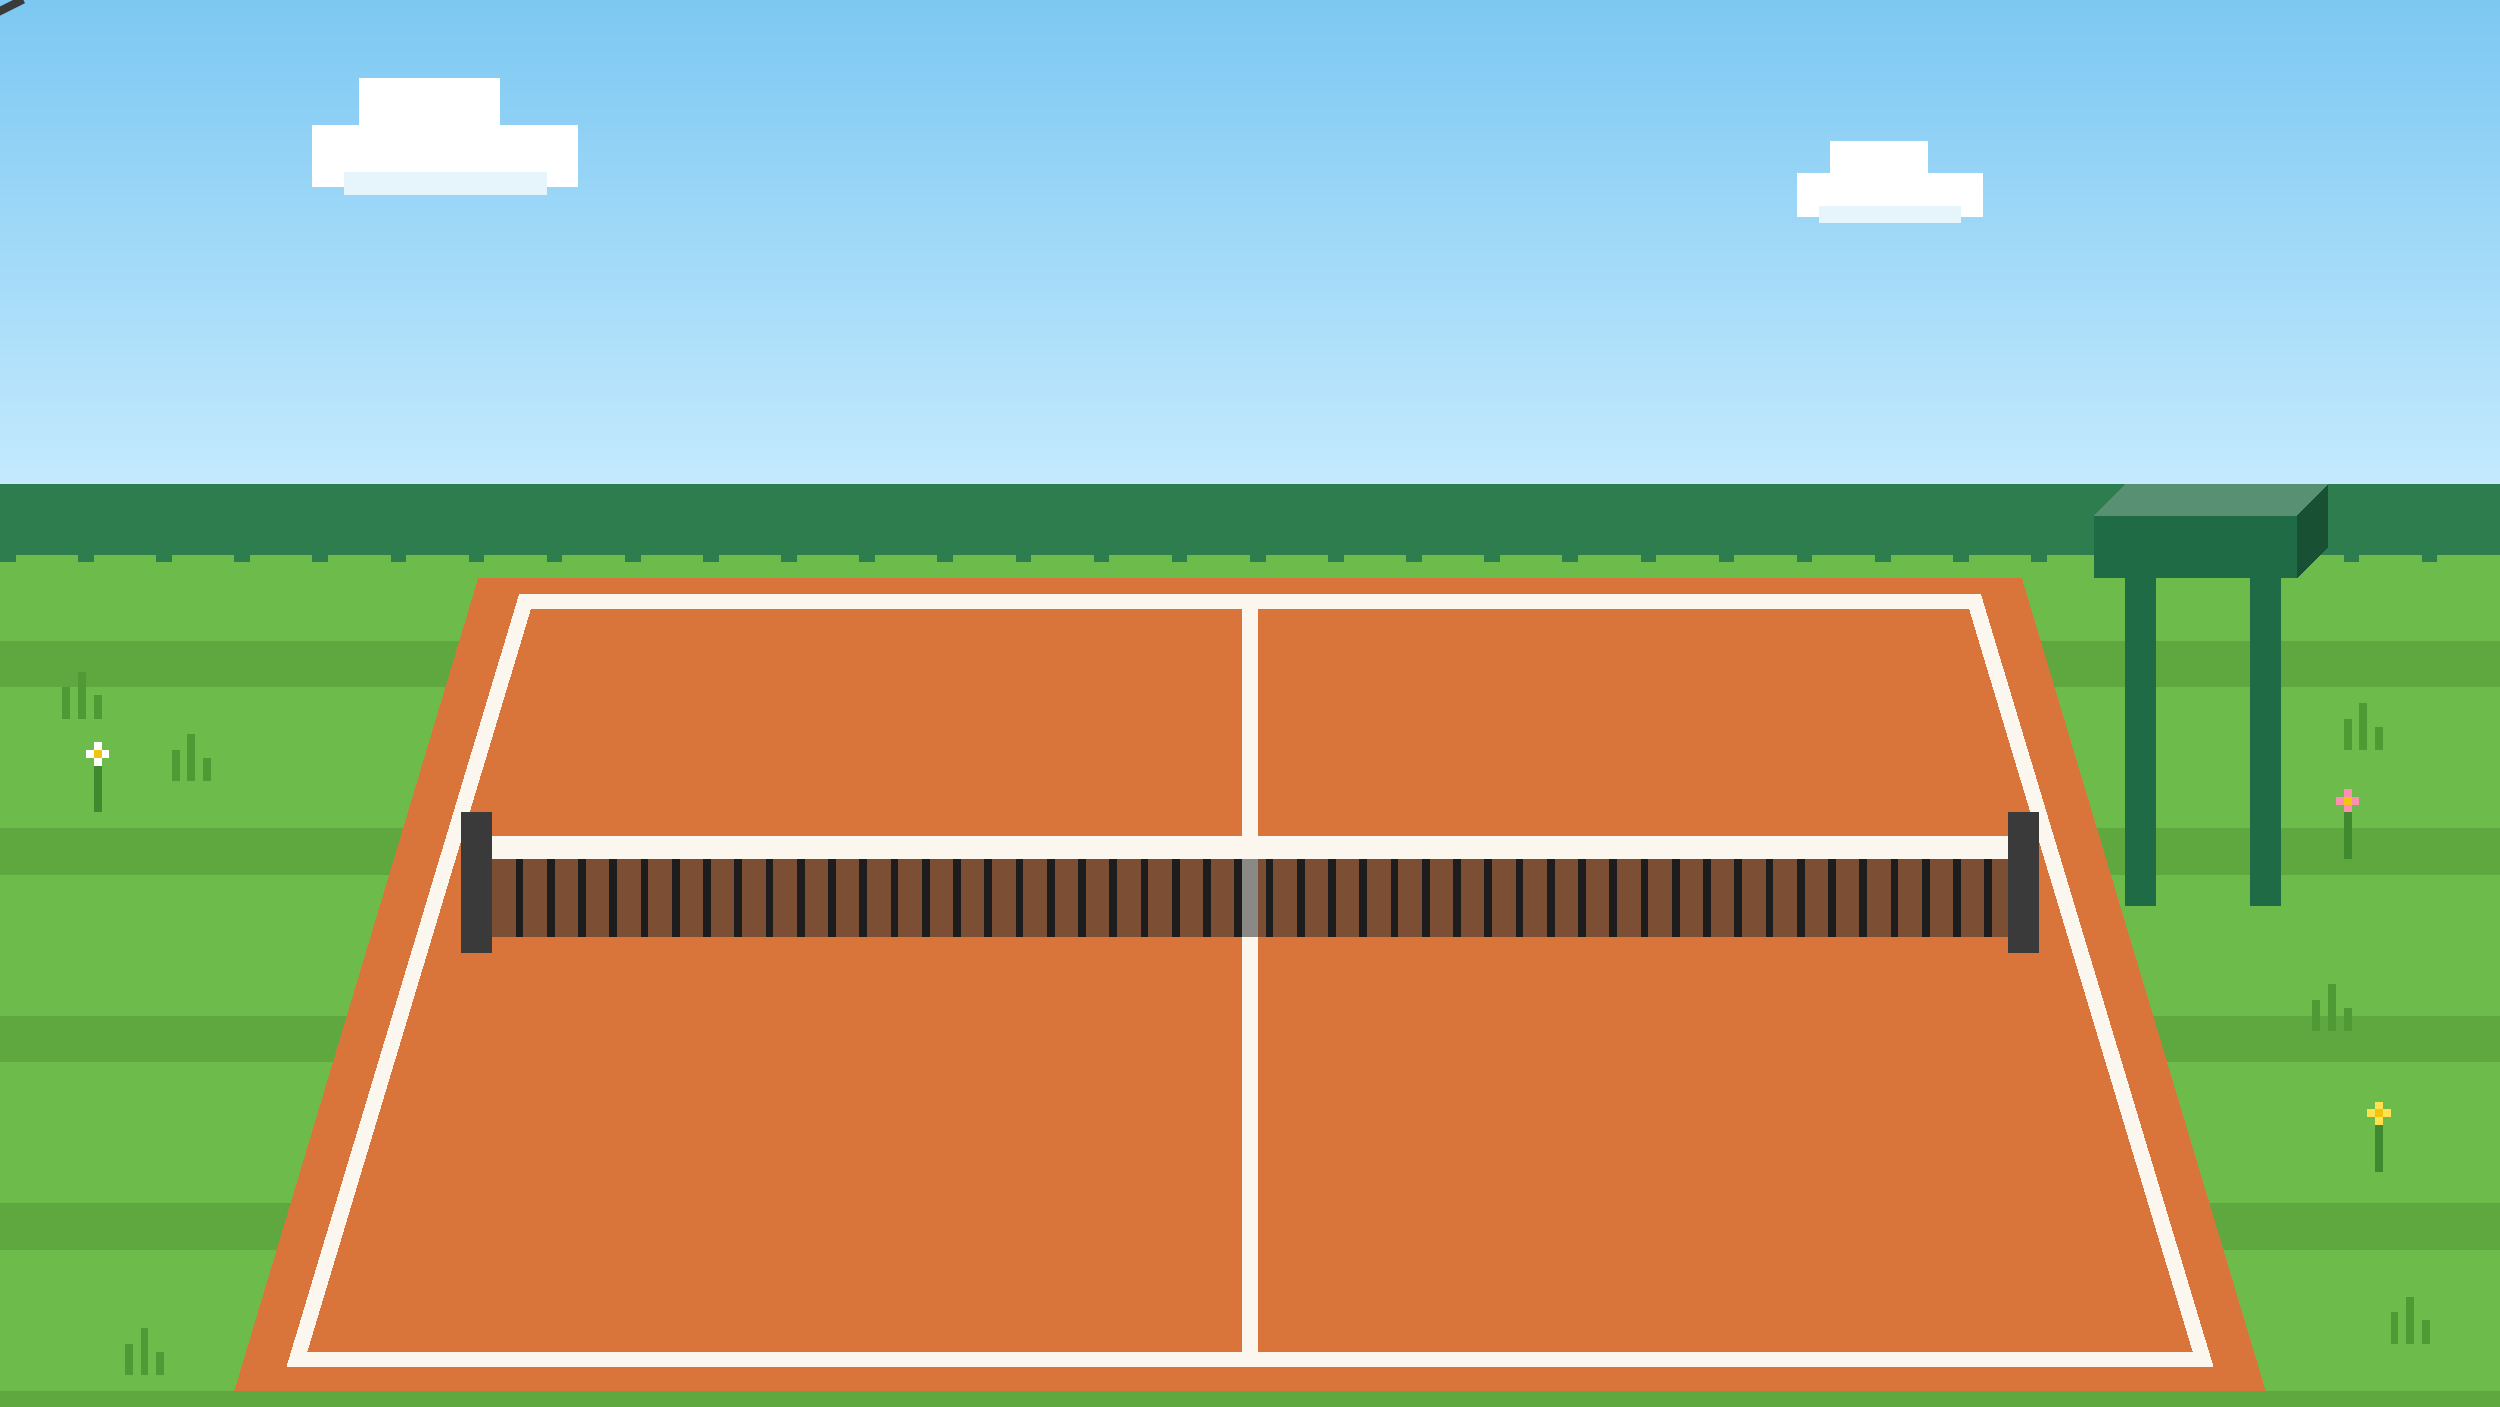
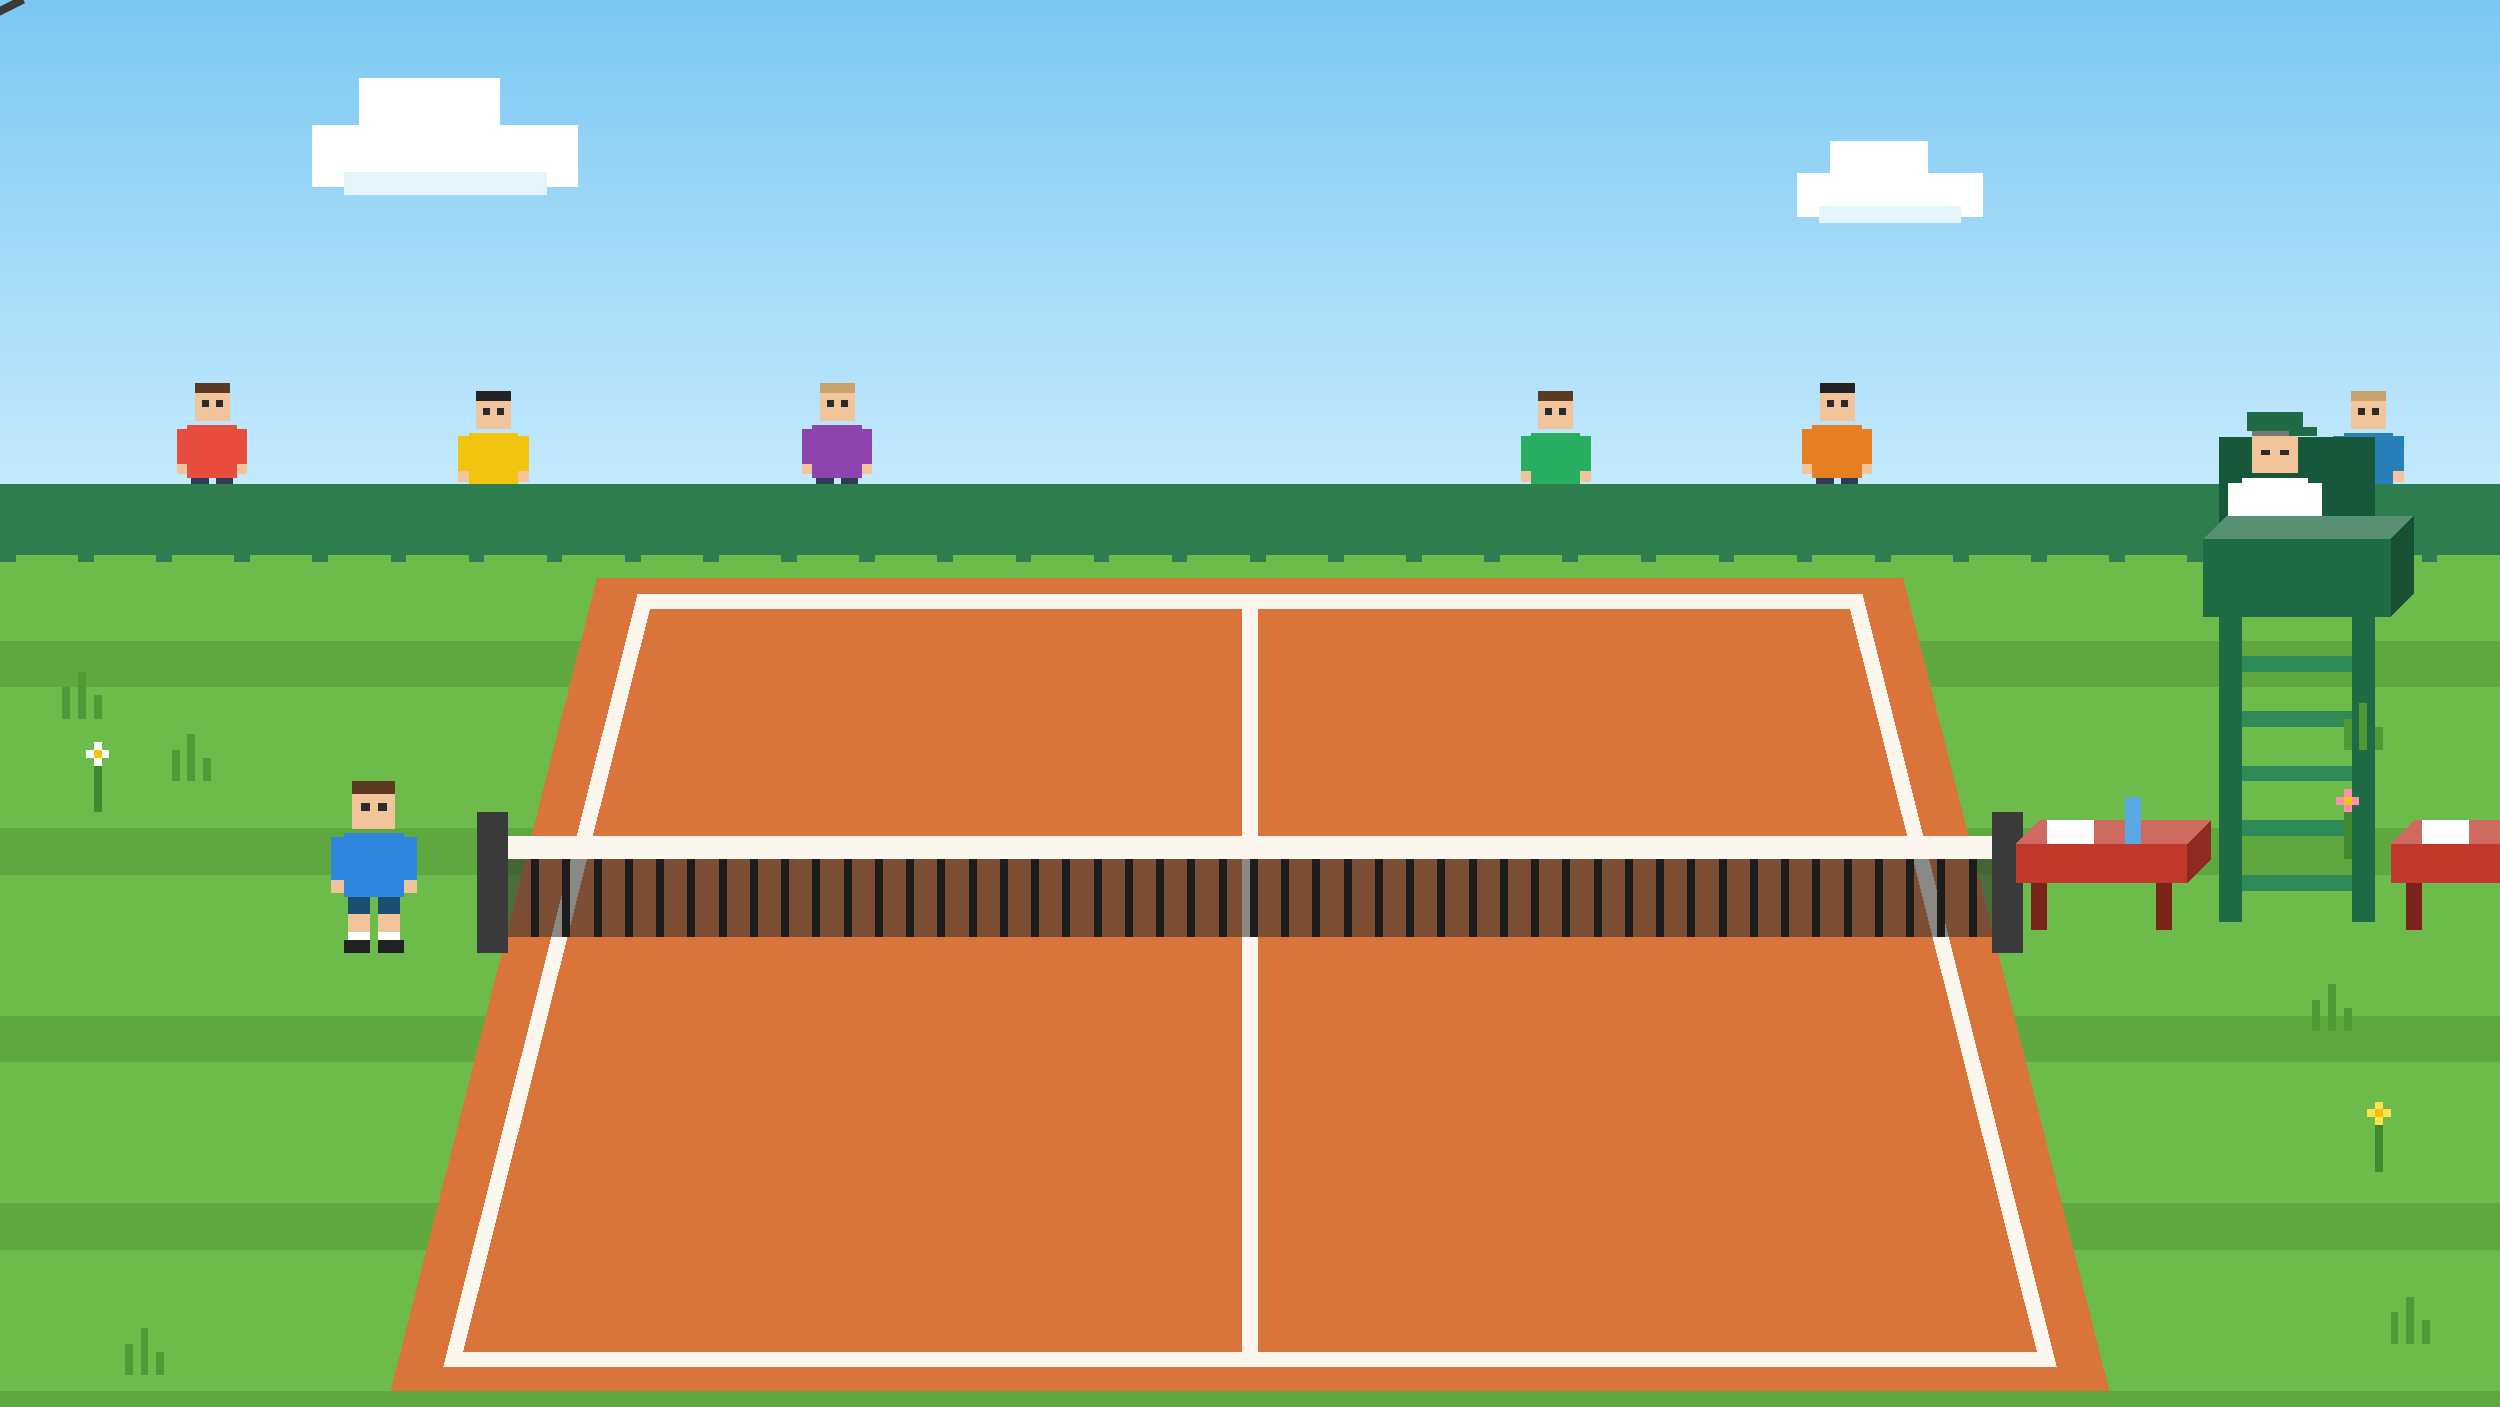
<svg xmlns="http://www.w3.org/2000/svg" viewBox="0 0 320 180" shape-rendering="crispEdges">
  <defs>
    <linearGradient id="sky" x1="0" y1="0" x2="0" y2="1">
      <stop offset="0" stop-color="#7cc8f2" />
      <stop offset="1" stop-color="#cdeeff" />
    </linearGradient>
  </defs>
  <rect x="0" y="0" width="320" height="70" fill="url(#sky)" />
  <rect x="0" y="70" width="320" height="110" fill="#6dbb4a" />
  <rect x="0" y="82" width="320" height="6" fill="#5ea83f" />
  <rect x="0" y="106" width="320" height="6" fill="#5ea83f" />
  <rect x="0" y="130" width="320" height="6" fill="#5ea83f" />
  <rect x="0" y="154" width="320" height="6" fill="#5ea83f" />
  <rect x="0" y="178" width="320" height="6" fill="#5ea83f" />
  <g>
    <animateTransform attributeName="transform" type="translate" values="0 0;18.0 0;0 0" dur="9s" repeatCount="indefinite" />
    <rect x="40" y="16.0" width="34.0" height="8.0" fill="#ffffff" />
    <rect x="46.0" y="10" width="18.0" height="8.0" fill="#ffffff" />
    <rect x="44.0" y="22.0" width="26.0" height="3.0" fill="#e6f4fb" />
  </g>
  <g>
    <animateTransform attributeName="transform" type="translate" values="0 0;12.6 0;0 0" dur="9s" repeatCount="indefinite" />
    <rect x="230" y="22.2" width="23.8" height="5.6" fill="#ffffff" />
    <rect x="234.2" y="18" width="12.6" height="5.6" fill="#ffffff" />
    <rect x="232.8" y="26.4" width="18.2" height="2.1" fill="#e6f4fb" />
+   </g>
+   <g>
+     <animateTransform attributeName="transform" type="translate" values="0 0;0 -0.45;0 0" keyTimes="0;0.5;1" calcMode="spline" keySplines="0.4 0 0.6 1;0.4 0 0.6 1" dur="2.2s" begin="0.0s" repeatCount="indefinite" />
+     <rect x="24.45" y="60.7" width="2.25" height="5.4" fill="#2d3a5a" />
+     <rect x="27.6" y="60.7" width="2.25" height="5.4" fill="#2d3a5a" />
+     <rect x="24.0" y="65.65" width="2.7" height="1.35" fill="#222222" />
+     <rect x="27.6" y="65.65" width="2.7" height="1.35" fill="#222222" />
+     <rect x="24.0" y="54.4" width="6.3" height="6.75" fill="#e74c3c" />
+     <rect x="24.9" y="49.0" width="4.5" height="4.95" fill="#f2c49b" />
+     <rect x="24.9" y="49.0" width="4.5" height="1.35" fill="#5b3a22" />
+     <rect x="25.8" y="51.25" width="0.9" height="0.9" fill="#2b2b2b" />
+     <rect x="27.6" y="51.25" width="0.9" height="0.9" fill="#2b2b2b" />
+     <rect x="22.65" y="54.85" width="1.35" height="4.95" fill="#e74c3c" />
+     <rect x="30.3" y="54.85" width="1.35" height="4.95" fill="#e74c3c" />
+     <rect x="22.65" y="59.35" width="1.35" height="1.35" fill="#f2c49b" />
+     <rect x="30.3" y="59.35" width="1.35" height="1.35" fill="#f2c49b" />
+     <g opacity="0">
+       <animate attributeName="opacity" values="0;0;1;0" keyTimes="0;0.92;0.96;1" dur="3.40s" begin="0.0s" repeatCount="indefinite" />
+       <rect x="25.8" y="51.25" width="0.9" height="0.9" fill="#f2c49b" />
+       <rect x="27.6" y="51.25" width="0.9" height="0.9" fill="#f2c49b" />
+     </g>
+   </g>
+   <g>
+     <animateTransform attributeName="transform" type="translate" values="0 0;0 -0.45;0 0" keyTimes="0;0.5;1" calcMode="spline" keySplines="0.4 0 0.6 1;0.4 0 0.6 1" dur="2.0s" begin="0.0s" repeatCount="indefinite" />
+     <rect x="60.45" y="61.7" width="2.25" height="5.4" fill="#2d3a5a" />
+     <rect x="63.6" y="61.7" width="2.25" height="5.4" fill="#2d3a5a" />
+     <rect x="60.0" y="66.65" width="2.7" height="1.35" fill="#222222" />
+     <rect x="63.6" y="66.65" width="2.7" height="1.35" fill="#222222" />
+     <rect x="60.0" y="55.4" width="6.3" height="6.75" fill="#f1c40f" />
+     <rect x="60.9" y="50.0" width="4.5" height="4.95" fill="#f2c49b" />
+     <rect x="60.9" y="50.0" width="4.5" height="1.35" fill="#222222" />
+     <rect x="61.8" y="52.25" width="0.9" height="0.9" fill="#2b2b2b" />
+     <rect x="63.6" y="52.25" width="0.9" height="0.9" fill="#2b2b2b" />
+     <rect x="58.65" y="55.85" width="1.35" height="4.95" fill="#f1c40f" />
+     <rect x="66.3" y="55.85" width="1.35" height="4.95" fill="#f1c40f" />
+     <rect x="58.65" y="60.35" width="1.35" height="1.35" fill="#f2c49b" />
+     <rect x="66.3" y="60.35" width="1.35" height="1.35" fill="#f2c49b" />
+     <g opacity="0">
+       <animate attributeName="opacity" values="0;0;1;0" keyTimes="0;0.92;0.96;1" dur="4.75s" begin="0.0s" repeatCount="indefinite" />
+       <rect x="61.8" y="52.25" width="0.9" height="0.9" fill="#f2c49b" />
+       <rect x="63.6" y="52.25" width="0.9" height="0.9" fill="#f2c49b" />
+     </g>
+   </g>
+   <g>
+     <animateTransform attributeName="transform" type="translate" values="0 0;0 -0.45;0 0" keyTimes="0;0.5;1" calcMode="spline" keySplines="0.4 0 0.6 1;0.4 0 0.6 1" dur="2.2s" begin="0.8s" repeatCount="indefinite" />
+     <rect x="104.45" y="60.7" width="2.25" height="5.4" fill="#2d3a5a" />
+     <rect x="107.6" y="60.7" width="2.25" height="5.4" fill="#2d3a5a" />
+     <rect x="104.0" y="65.65" width="2.7" height="1.35" fill="#222222" />
+     <rect x="107.6" y="65.65" width="2.7" height="1.35" fill="#222222" />
+     <rect x="104.0" y="54.4" width="6.3" height="6.75" fill="#8e44ad" />
+     <rect x="104.9" y="49.0" width="4.5" height="4.95" fill="#f2c49b" />
+     <rect x="104.9" y="49.0" width="4.5" height="1.35" fill="#c9a26b" />
+     <rect x="105.8" y="51.25" width="0.9" height="0.9" fill="#2b2b2b" />
+     <rect x="107.6" y="51.25" width="0.9" height="0.9" fill="#2b2b2b" />
+     <rect x="102.65" y="54.85" width="1.35" height="4.95" fill="#8e44ad" />
+     <rect x="110.3" y="54.85" width="1.35" height="4.95" fill="#8e44ad" />
+     <rect x="102.65" y="59.35" width="1.35" height="1.35" fill="#f2c49b" />
+     <rect x="110.3" y="59.35" width="1.35" height="1.35" fill="#f2c49b" />
+     <g opacity="0">
+       <animate attributeName="opacity" values="0;0;1;0" keyTimes="0;0.92;0.96;1" dur="3.40s" begin="0.0s" repeatCount="indefinite" />
+       <rect x="105.8" y="51.25" width="0.9" height="0.9" fill="#f2c49b" />
+       <rect x="107.6" y="51.25" width="0.9" height="0.9" fill="#f2c49b" />
+     </g>
+   </g>
+   <g>
+     <animateTransform attributeName="transform" type="translate" values="0 0;0 -0.45;0 0" keyTimes="0;0.5;1" calcMode="spline" keySplines="0.4 0 0.6 1;0.4 0 0.6 1" dur="2.0s" begin="0.4s" repeatCount="indefinite" />
+     <rect x="196.45" y="61.7" width="2.25" height="5.4" fill="#2d3a5a" />
+     <rect x="199.6" y="61.7" width="2.25" height="5.4" fill="#2d3a5a" />
+     <rect x="196.0" y="66.65" width="2.7" height="1.35" fill="#222222" />
+     <rect x="199.6" y="66.65" width="2.7" height="1.35" fill="#222222" />
+     <rect x="196.0" y="55.4" width="6.3" height="6.75" fill="#27ae60" />
+     <rect x="196.9" y="50.0" width="4.5" height="4.95" fill="#f2c49b" />
+     <rect x="196.9" y="50.0" width="4.5" height="1.35" fill="#5b3a22" />
+     <rect x="197.8" y="52.25" width="0.9" height="0.9" fill="#2b2b2b" />
+     <rect x="199.6" y="52.25" width="0.9" height="0.9" fill="#2b2b2b" />
+     <rect x="194.65" y="55.85" width="1.35" height="4.95" fill="#27ae60" />
+     <rect x="202.3" y="55.85" width="1.35" height="4.95" fill="#27ae60" />
+     <rect x="194.65" y="60.35" width="1.35" height="1.35" fill="#f2c49b" />
+     <rect x="202.3" y="60.35" width="1.35" height="1.35" fill="#f2c49b" />
+     <g opacity="0">
+       <animate attributeName="opacity" values="0;0;1;0" keyTimes="0;0.92;0.96;1" dur="4.75s" begin="1.4s" repeatCount="indefinite" />
+       <rect x="197.8" y="52.25" width="0.9" height="0.9" fill="#f2c49b" />
+       <rect x="199.6" y="52.25" width="0.9" height="0.9" fill="#f2c49b" />
+     </g>
+   </g>
+   <g>
+     <animateTransform attributeName="transform" type="translate" values="0 0;0 -0.45;0 0" keyTimes="0;0.5;1" calcMode="spline" keySplines="0.4 0 0.6 1;0.4 0 0.6 1" dur="2.2s" begin="0.4s" repeatCount="indefinite" />
+     <rect x="232.45" y="60.7" width="2.25" height="5.4" fill="#2d3a5a" />
+     <rect x="235.6" y="60.7" width="2.25" height="5.4" fill="#2d3a5a" />
+     <rect x="232.0" y="65.65" width="2.7" height="1.35" fill="#222222" />
+     <rect x="235.6" y="65.65" width="2.7" height="1.35" fill="#222222" />
+     <rect x="232.0" y="54.4" width="6.3" height="6.75" fill="#e67e22" />
+     <rect x="232.9" y="49.0" width="4.5" height="4.95" fill="#f2c49b" />
+     <rect x="232.9" y="49.0" width="4.5" height="1.35" fill="#222222" />
+     <rect x="233.8" y="51.25" width="0.9" height="0.9" fill="#2b2b2b" />
+     <rect x="235.6" y="51.25" width="0.9" height="0.9" fill="#2b2b2b" />
+     <rect x="230.65" y="54.85" width="1.35" height="4.95" fill="#e67e22" />
+     <rect x="238.3" y="54.85" width="1.35" height="4.95" fill="#e67e22" />
+     <rect x="230.65" y="59.35" width="1.35" height="1.35" fill="#f2c49b" />
+     <rect x="238.3" y="59.35" width="1.35" height="1.35" fill="#f2c49b" />
+     <g opacity="0">
+       <animate attributeName="opacity" values="0;0;1;0" keyTimes="0;0.92;0.96;1" dur="3.40s" begin="0.7s" repeatCount="indefinite" />
+       <rect x="233.8" y="51.25" width="0.9" height="0.9" fill="#f2c49b" />
+       <rect x="235.6" y="51.25" width="0.9" height="0.9" fill="#f2c49b" />
+     </g>
+   </g>
+   <g>
+     <animateTransform attributeName="transform" type="translate" values="0 0;0 -0.45;0 0" keyTimes="0;0.5;1" calcMode="spline" keySplines="0.4 0 0.6 1;0.4 0 0.6 1" dur="2.0s" begin="0.0s" repeatCount="indefinite" />
+     <rect x="300.45" y="61.7" width="2.25" height="5.4" fill="#2d3a5a" />
+     <rect x="303.6" y="61.7" width="2.25" height="5.4" fill="#2d3a5a" />
+     <rect x="300.0" y="66.65" width="2.7" height="1.35" fill="#222222" />
+     <rect x="303.6" y="66.65" width="2.7" height="1.35" fill="#222222" />
+     <rect x="300.0" y="55.4" width="6.3" height="6.75" fill="#2980b9" />
+     <rect x="300.9" y="50.0" width="4.5" height="4.95" fill="#f2c49b" />
+     <rect x="300.9" y="50.0" width="4.5" height="1.35" fill="#c9a26b" />
+     <rect x="301.8" y="52.25" width="0.9" height="0.9" fill="#2b2b2b" />
+     <rect x="303.6" y="52.25" width="0.9" height="0.9" fill="#2b2b2b" />
+     <rect x="298.65" y="55.85" width="1.35" height="4.95" fill="#2980b9" />
+     <rect x="306.3" y="55.85" width="1.35" height="4.95" fill="#2980b9" />
+     <rect x="298.65" y="60.35" width="1.35" height="1.35" fill="#f2c49b" />
+     <rect x="306.3" y="60.35" width="1.35" height="1.35" fill="#f2c49b" />
+     <g opacity="0">
+       <animate attributeName="opacity" values="0;0;1;0" keyTimes="0;0.92;0.96;1" dur="4.75s" begin="0.0s" repeatCount="indefinite" />
+       <rect x="301.8" y="52.25" width="0.9" height="0.9" fill="#f2c49b" />
+       <rect x="303.6" y="52.25" width="0.9" height="0.9" fill="#f2c49b" />
+     </g>
  </g>
  <rect x="0" y="62" width="2" height="10" fill="#2e7d4f" />
  <rect x="10" y="62" width="2" height="10" fill="#2e7d4f" />
  <rect x="20" y="62" width="2" height="10" fill="#2e7d4f" />
  <rect x="30" y="62" width="2" height="10" fill="#2e7d4f" />
  <rect x="40" y="62" width="2" height="10" fill="#2e7d4f" />
  <rect x="50" y="62" width="2" height="10" fill="#2e7d4f" />
  <rect x="60" y="62" width="2" height="10" fill="#2e7d4f" />
  <rect x="70" y="62" width="2" height="10" fill="#2e7d4f" />
  <rect x="80" y="62" width="2" height="10" fill="#2e7d4f" />
  <rect x="90" y="62" width="2" height="10" fill="#2e7d4f" />
  <rect x="100" y="62" width="2" height="10" fill="#2e7d4f" />
  <rect x="110" y="62" width="2" height="10" fill="#2e7d4f" />
  <rect x="120" y="62" width="2" height="10" fill="#2e7d4f" />
  <rect x="130" y="62" width="2" height="10" fill="#2e7d4f" />
  <rect x="140" y="62" width="2" height="10" fill="#2e7d4f" />
  <rect x="150" y="62" width="2" height="10" fill="#2e7d4f" />
  <rect x="160" y="62" width="2" height="10" fill="#2e7d4f" />
  <rect x="170" y="62" width="2" height="10" fill="#2e7d4f" />
  <rect x="180" y="62" width="2" height="10" fill="#2e7d4f" />
  <rect x="190" y="62" width="2" height="10" fill="#2e7d4f" />
  <rect x="200" y="62" width="2" height="10" fill="#2e7d4f" />
  <rect x="210" y="62" width="2" height="10" fill="#2e7d4f" />
  <rect x="220" y="62" width="2" height="10" fill="#2e7d4f" />
  <rect x="230" y="62" width="2" height="10" fill="#2e7d4f" />
  <rect x="240" y="62" width="2" height="10" fill="#2e7d4f" />
  <rect x="250" y="62" width="2" height="10" fill="#2e7d4f" />
  <rect x="260" y="62" width="2" height="10" fill="#2e7d4f" />
  <rect x="270" y="62" width="2" height="10" fill="#2e7d4f" />
  <rect x="280" y="62" width="2" height="10" fill="#2e7d4f" />
  <rect x="290" y="62" width="2" height="10" fill="#2e7d4f" />
  <rect x="300" y="62" width="2" height="10" fill="#2e7d4f" />
  <rect x="310" y="62" width="2" height="10" fill="#2e7d4f" />
  <rect x="0" y="62" width="320" height="9" fill="#2e7d4f" />
-   <polygon points="61.2,74 258.8,74 290,178 30,178" fill="#d9743a" />
-   <polygon points="67.2,77 252.8,77 282,174 38,174" fill="none" stroke="#fbf7ee" stroke-width="2" />
+   <polygon points="76.4,74 243.6,74 270,178 50,178" fill="#d9743a" />
+   <polygon points="82.4,77 237.6,77 262,174 58,174" fill="none" stroke="#fbf7ee" stroke-width="2" />
  <line x1="160.0" y1="77" x2="160.0" y2="174" stroke="#fbf7ee" stroke-width="2" />
-   <rect x="62" y="108" width="196" height="12" fill="#2f2f2f" opacity="0.55" />
-   <rect x="62" y="108" width="1" height="12" fill="#1d1d1d" />
-   <rect x="66" y="108" width="1" height="12" fill="#1d1d1d" />
-   <rect x="70" y="108" width="1" height="12" fill="#1d1d1d" />
-   <rect x="74" y="108" width="1" height="12" fill="#1d1d1d" />
-   <rect x="78" y="108" width="1" height="12" fill="#1d1d1d" />
-   <rect x="82" y="108" width="1" height="12" fill="#1d1d1d" />
-   <rect x="86" y="108" width="1" height="12" fill="#1d1d1d" />
-   <rect x="90" y="108" width="1" height="12" fill="#1d1d1d" />
-   <rect x="94" y="108" width="1" height="12" fill="#1d1d1d" />
-   <rect x="98" y="108" width="1" height="12" fill="#1d1d1d" />
-   <rect x="102" y="108" width="1" height="12" fill="#1d1d1d" />
-   <rect x="106" y="108" width="1" height="12" fill="#1d1d1d" />
-   <rect x="110" y="108" width="1" height="12" fill="#1d1d1d" />
-   <rect x="114" y="108" width="1" height="12" fill="#1d1d1d" />
-   <rect x="118" y="108" width="1" height="12" fill="#1d1d1d" />
-   <rect x="122" y="108" width="1" height="12" fill="#1d1d1d" />
-   <rect x="126" y="108" width="1" height="12" fill="#1d1d1d" />
-   <rect x="130" y="108" width="1" height="12" fill="#1d1d1d" />
-   <rect x="134" y="108" width="1" height="12" fill="#1d1d1d" />
-   <rect x="138" y="108" width="1" height="12" fill="#1d1d1d" />
-   <rect x="142" y="108" width="1" height="12" fill="#1d1d1d" />
-   <rect x="146" y="108" width="1" height="12" fill="#1d1d1d" />
-   <rect x="150" y="108" width="1" height="12" fill="#1d1d1d" />
-   <rect x="154" y="108" width="1" height="12" fill="#1d1d1d" />
-   <rect x="158" y="108" width="1" height="12" fill="#1d1d1d" />
-   <rect x="162" y="108" width="1" height="12" fill="#1d1d1d" />
-   <rect x="166" y="108" width="1" height="12" fill="#1d1d1d" />
-   <rect x="170" y="108" width="1" height="12" fill="#1d1d1d" />
-   <rect x="174" y="108" width="1" height="12" fill="#1d1d1d" />
-   <rect x="178" y="108" width="1" height="12" fill="#1d1d1d" />
-   <rect x="182" y="108" width="1" height="12" fill="#1d1d1d" />
-   <rect x="186" y="108" width="1" height="12" fill="#1d1d1d" />
-   <rect x="190" y="108" width="1" height="12" fill="#1d1d1d" />
-   <rect x="194" y="108" width="1" height="12" fill="#1d1d1d" />
-   <rect x="198" y="108" width="1" height="12" fill="#1d1d1d" />
-   <rect x="202" y="108" width="1" height="12" fill="#1d1d1d" />
-   <rect x="206" y="108" width="1" height="12" fill="#1d1d1d" />
-   <rect x="210" y="108" width="1" height="12" fill="#1d1d1d" />
-   <rect x="214" y="108" width="1" height="12" fill="#1d1d1d" />
-   <rect x="218" y="108" width="1" height="12" fill="#1d1d1d" />
-   <rect x="222" y="108" width="1" height="12" fill="#1d1d1d" />
-   <rect x="226" y="108" width="1" height="12" fill="#1d1d1d" />
-   <rect x="230" y="108" width="1" height="12" fill="#1d1d1d" />
-   <rect x="234" y="108" width="1" height="12" fill="#1d1d1d" />
-   <rect x="238" y="108" width="1" height="12" fill="#1d1d1d" />
-   <rect x="242" y="108" width="1" height="12" fill="#1d1d1d" />
-   <rect x="246" y="108" width="1" height="12" fill="#1d1d1d" />
-   <rect x="250" y="108" width="1" height="12" fill="#1d1d1d" />
-   <rect x="254" y="108" width="1" height="12" fill="#1d1d1d" />
-   <rect x="62" y="107" width="196" height="3" fill="#fbf7ee" />
-   <rect x="59" y="104" width="4" height="18" fill="#3a3a3a" />
-   <rect x="257" y="104" width="4" height="18" fill="#3a3a3a" />
-   <rect x="272" y="72" width="4" height="44" fill="#1f6b45" />
-   <rect x="288" y="72" width="4" height="44" fill="#1f6b45" />
-   <polygon points="268,66 272,62 298,62 294,66" fill="#579073" />
-   <polygon points="294,66 298,62 298,70 294,74" fill="#175033" />
-   <rect x="268" y="66" width="26" height="8" fill="#1f6b45" />
+   <rect x="64" y="108" width="192" height="12" fill="#2f2f2f" opacity="0.55" />
+   <rect x="64" y="108" width="1" height="12" fill="#1d1d1d" />
+   <rect x="68" y="108" width="1" height="12" fill="#1d1d1d" />
+   <rect x="72" y="108" width="1" height="12" fill="#1d1d1d" />
+   <rect x="76" y="108" width="1" height="12" fill="#1d1d1d" />
+   <rect x="80" y="108" width="1" height="12" fill="#1d1d1d" />
+   <rect x="84" y="108" width="1" height="12" fill="#1d1d1d" />
+   <rect x="88" y="108" width="1" height="12" fill="#1d1d1d" />
+   <rect x="92" y="108" width="1" height="12" fill="#1d1d1d" />
+   <rect x="96" y="108" width="1" height="12" fill="#1d1d1d" />
+   <rect x="100" y="108" width="1" height="12" fill="#1d1d1d" />
+   <rect x="104" y="108" width="1" height="12" fill="#1d1d1d" />
+   <rect x="108" y="108" width="1" height="12" fill="#1d1d1d" />
+   <rect x="112" y="108" width="1" height="12" fill="#1d1d1d" />
+   <rect x="116" y="108" width="1" height="12" fill="#1d1d1d" />
+   <rect x="120" y="108" width="1" height="12" fill="#1d1d1d" />
+   <rect x="124" y="108" width="1" height="12" fill="#1d1d1d" />
+   <rect x="128" y="108" width="1" height="12" fill="#1d1d1d" />
+   <rect x="132" y="108" width="1" height="12" fill="#1d1d1d" />
+   <rect x="136" y="108" width="1" height="12" fill="#1d1d1d" />
+   <rect x="140" y="108" width="1" height="12" fill="#1d1d1d" />
+   <rect x="144" y="108" width="1" height="12" fill="#1d1d1d" />
+   <rect x="148" y="108" width="1" height="12" fill="#1d1d1d" />
+   <rect x="152" y="108" width="1" height="12" fill="#1d1d1d" />
+   <rect x="156" y="108" width="1" height="12" fill="#1d1d1d" />
+   <rect x="160" y="108" width="1" height="12" fill="#1d1d1d" />
+   <rect x="164" y="108" width="1" height="12" fill="#1d1d1d" />
+   <rect x="168" y="108" width="1" height="12" fill="#1d1d1d" />
+   <rect x="172" y="108" width="1" height="12" fill="#1d1d1d" />
+   <rect x="176" y="108" width="1" height="12" fill="#1d1d1d" />
+   <rect x="180" y="108" width="1" height="12" fill="#1d1d1d" />
+   <rect x="184" y="108" width="1" height="12" fill="#1d1d1d" />
+   <rect x="188" y="108" width="1" height="12" fill="#1d1d1d" />
+   <rect x="192" y="108" width="1" height="12" fill="#1d1d1d" />
+   <rect x="196" y="108" width="1" height="12" fill="#1d1d1d" />
+   <rect x="200" y="108" width="1" height="12" fill="#1d1d1d" />
+   <rect x="204" y="108" width="1" height="12" fill="#1d1d1d" />
+   <rect x="208" y="108" width="1" height="12" fill="#1d1d1d" />
+   <rect x="212" y="108" width="1" height="12" fill="#1d1d1d" />
+   <rect x="216" y="108" width="1" height="12" fill="#1d1d1d" />
+   <rect x="220" y="108" width="1" height="12" fill="#1d1d1d" />
+   <rect x="224" y="108" width="1" height="12" fill="#1d1d1d" />
+   <rect x="228" y="108" width="1" height="12" fill="#1d1d1d" />
+   <rect x="232" y="108" width="1" height="12" fill="#1d1d1d" />
+   <rect x="236" y="108" width="1" height="12" fill="#1d1d1d" />
+   <rect x="240" y="108" width="1" height="12" fill="#1d1d1d" />
+   <rect x="244" y="108" width="1" height="12" fill="#1d1d1d" />
+   <rect x="248" y="108" width="1" height="12" fill="#1d1d1d" />
+   <rect x="252" y="108" width="1" height="12" fill="#1d1d1d" />
+   <rect x="64" y="107" width="192" height="3" fill="#fbf7ee" />
+   <rect x="61" y="104" width="4" height="18" fill="#3a3a3a" />
+   <rect x="255" y="104" width="4" height="18" fill="#3a3a3a" />
+   <polygon points="258,108 261,105 283,105 280,108" fill="#cf6a60" />
+   <polygon points="280,108 283,105 283,110 280,113" fill="#902a20" />
+   <rect x="258" y="108" width="22" height="5" fill="#c0392b" />
+   <rect x="260" y="113" width="2" height="6" fill="#7a2318" />
+   <rect x="276" y="113" width="2" height="6" fill="#7a2318" />
+   <rect x="262" y="105" width="6" height="3" fill="#ffffff" />
+   <rect x="272" y="102" width="2" height="6" fill="#5aa9e6" />
+   <polygon points="306,108 309,105 325,105 322,108" fill="#cf6a60" />
+   <polygon points="322,108 325,105 325,110 322,113" fill="#902a20" />
+   <rect x="306" y="108" width="16" height="5" fill="#c0392b" />
+   <rect x="308" y="113" width="2" height="6" fill="#7a2318" />
+   <rect x="310" y="105" width="6" height="3" fill="#ffffff" />
+   <rect x="284" y="78" width="3" height="40" fill="#1f6b45" />
+   <rect x="301" y="78" width="3" height="40" fill="#1f6b45" />
+   <rect x="287" y="84" width="14" height="2" fill="#2e8b57" />
+   <rect x="287" y="91" width="14" height="2" fill="#2e8b57" />
+   <rect x="287" y="98" width="14" height="2" fill="#2e8b57" />
+   <rect x="287" y="105" width="14" height="2" fill="#2e8b57" />
+   <rect x="287" y="112" width="14" height="2" fill="#2e8b57" />
+   <rect x="284" y="56" width="20" height="14" fill="#17583a" />
+   <g>
+     <animateTransform attributeName="transform" type="translate" values="0 0;0 -0.60;0 0" keyTimes="0;0.5;1" calcMode="spline" keySplines="0.4 0 0.6 1;0.4 0 0.6 1" dur="2.2s" begin="0.8s" repeatCount="indefinite" />
+     <rect x="287.6" y="69.6" width="3.0" height="7.2" fill="#2d3a5a" />
+     <rect x="291.8" y="69.6" width="3.0" height="7.2" fill="#2d3a5a" />
+     <rect x="287.0" y="76.2" width="3.6" height="1.8" fill="#222222" />
+     <rect x="291.8" y="76.2" width="3.6" height="1.8" fill="#222222" />
+     <rect x="287.0" y="61.2" width="8.4" height="9.0" fill="#ffffff" />
+     <rect x="288.2" y="54.0" width="6.0" height="6.6" fill="#f2c49b" />
+     <rect x="288.2" y="54.0" width="6.0" height="1.8" fill="#777777" />
+     <rect x="289.4" y="57.6" width="1.2" height="0.6" fill="#2b2b2b" />
+     <rect x="291.8" y="57.6" width="1.2" height="0.6" fill="#2b2b2b" />
+     <rect x="285.2" y="61.8" width="1.8" height="6.6" fill="#ffffff" />
+     <rect x="295.4" y="61.8" width="1.8" height="6.6" fill="#ffffff" />
+     <rect x="285.2" y="67.8" width="1.8" height="1.8" fill="#f2c49b" />
+     <rect x="295.4" y="67.8" width="1.8" height="1.8" fill="#f2c49b" />
+     <rect x="287.6" y="52.8" width="7.2" height="2.4" fill="#1f6b45" />
+     <rect x="293.0" y="54.6" width="3.6" height="1.2" fill="#1f6b45" />
+   </g>
+   <polygon points="282,69 285,66 309,66 306,69" fill="#579073" />
+   <polygon points="306,69 309,66 309,76 306,79" fill="#175033" />
+   <rect x="282" y="69" width="24" height="10" fill="#1f6b45" />
+   <text x="300" y="52" font-family="monospace" font-size="5" font-weight="bold" fill="#2d3a5a" opacity="0">z<animate attributeName="y" values="52;38" dur="2.4s" begin="0.0s" repeatCount="indefinite" />
+     <animate attributeName="opacity" values="0;1;0" dur="2.4s" begin="0.0s" repeatCount="indefinite" />
+   </text>
+   <text x="303" y="52" font-family="monospace" font-size="6" font-weight="bold" fill="#2d3a5a" opacity="0">z<animate attributeName="y" values="52;38" dur="2.4s" begin="0.8s" repeatCount="indefinite" />
+     <animate attributeName="opacity" values="0;1;0" dur="2.4s" begin="0.8s" repeatCount="indefinite" />
+   </text>
+   <text x="306" y="52" font-family="monospace" font-size="7" font-weight="bold" fill="#2d3a5a" opacity="0">z<animate attributeName="y" values="52;38" dur="2.4s" begin="1.6s" repeatCount="indefinite" />
+     <animate attributeName="opacity" values="0;1;0" dur="2.4s" begin="1.6s" repeatCount="indefinite" />
+   </text>
+   <g>
+     <animateTransform attributeName="transform" type="translate" values="0 0;0 -0.55;0 0" keyTimes="0;0.5;1" calcMode="spline" keySplines="0.4 0 0.6 1;0.4 0 0.6 1" dur="1.6s" begin="0.8s" repeatCount="indefinite" />
+     <rect x="44.55" y="114.3" width="2.75" height="2.75" fill="#1b4f72" />
+     <rect x="48.4" y="114.3" width="2.75" height="2.75" fill="#1b4f72" />
+     <rect x="44.55" y="117.05" width="2.75" height="2.2" fill="#f2c49b" />
+     <rect x="48.4" y="117.05" width="2.75" height="2.2" fill="#f2c49b" />
+     <rect x="44.55" y="119.25" width="2.75" height="1.1" fill="#ffffff" />
+     <rect x="48.4" y="119.25" width="2.75" height="1.1" fill="#ffffff" />
+     <rect x="44.0" y="120.35" width="3.3" height="1.65" fill="#222222" />
+     <rect x="48.4" y="120.35" width="3.3" height="1.65" fill="#222222" />
+     <rect x="44.0" y="106.6" width="7.7" height="8.25" fill="#2e86de" />
+     <rect x="45.1" y="100.0" width="5.5" height="6.05" fill="#f2c49b" />
+     <rect x="45.1" y="100.0" width="5.5" height="1.65" fill="#5b3a22" />
+     <rect x="46.2" y="102.75" width="1.1" height="1.1" fill="#2b2b2b" />
+     <rect x="48.4" y="102.75" width="1.1" height="1.1" fill="#2b2b2b" />
+     <rect x="42.35" y="107.15" width="1.65" height="6.05" fill="#2e86de" />
+     <rect x="51.7" y="107.15" width="1.65" height="6.05" fill="#2e86de" />
+     <rect x="42.35" y="112.65" width="1.65" height="1.65" fill="#f2c49b" />
+     <rect x="51.7" y="112.65" width="1.65" height="1.65" fill="#f2c49b" />
+     <g opacity="0">
+       <animate attributeName="opacity" values="0;0;1;0" keyTimes="0;0.92;0.96;1" dur="6.10s" begin="2.1s" repeatCount="indefinite" />
+       <rect x="46.2" y="102.75" width="1.1" height="1.1" fill="#f2c49b" />
+       <rect x="48.4" y="102.75" width="1.1" height="1.1" fill="#f2c49b" />
+     </g>
+   </g>
  <rect x="8" y="88" width="1" height="4" fill="#4f9a35" />
  <rect x="10" y="86" width="1" height="6" fill="#4f9a35" />
  <rect x="12" y="89" width="1" height="3" fill="#4f9a35" />
  <rect x="16" y="172" width="1" height="4" fill="#4f9a35" />
  <rect x="18" y="170" width="1" height="6" fill="#4f9a35" />
  <rect x="20" y="173" width="1" height="3" fill="#4f9a35" />
  <rect x="300" y="92" width="1" height="4" fill="#4f9a35" />
  <rect x="302" y="90" width="1" height="6" fill="#4f9a35" />
  <rect x="304" y="93" width="1" height="3" fill="#4f9a35" />
  <rect x="306" y="168" width="1" height="4" fill="#4f9a35" />
  <rect x="308" y="166" width="1" height="6" fill="#4f9a35" />
  <rect x="310" y="169" width="1" height="3" fill="#4f9a35" />
  <rect x="296" y="128" width="1" height="4" fill="#4f9a35" />
  <rect x="298" y="126" width="1" height="6" fill="#4f9a35" />
  <rect x="300" y="129" width="1" height="3" fill="#4f9a35" />
  <rect x="22" y="96" width="1" height="4" fill="#4f9a35" />
  <rect x="24" y="94" width="1" height="6" fill="#4f9a35" />
  <rect x="26" y="97" width="1" height="3" fill="#4f9a35" />
  <rect x="12" y="98" width="1" height="6" fill="#3f8a2f" />
  <g>
    <animateTransform attributeName="transform" type="rotate" values="-8 12 98;8 12 98;-8 12 98" dur="1.4s" repeatCount="indefinite" />
    <rect x="11" y="96" width="3" height="1" fill="#ffffff" />
    <rect x="12" y="95" width="1" height="3" fill="#ffffff" />
    <rect x="12" y="96" width="1" height="1" fill="#f1c40f" />
  </g>
  <rect x="304" y="144" width="1" height="6" fill="#3f8a2f" />
  <g>
    <animateTransform attributeName="transform" type="rotate" values="-8 304 144;8 304 144;-8 304 144" dur="1.4s" repeatCount="indefinite" />
    <rect x="303" y="142" width="3" height="1" fill="#ffe14d" />
    <rect x="304" y="141" width="1" height="3" fill="#ffe14d" />
    <rect x="304" y="142" width="1" height="1" fill="#f1c40f" />
  </g>
  <rect x="300" y="104" width="1" height="6" fill="#3f8a2f" />
  <g>
    <animateTransform attributeName="transform" type="rotate" values="-8 300 104;8 300 104;-8 300 104" dur="1.4s" repeatCount="indefinite" />
    <rect x="299" y="102" width="3" height="1" fill="#ff8fb1" />
    <rect x="300" y="101" width="1" height="3" fill="#ff8fb1" />
    <rect x="300" y="102" width="1" height="1" fill="#f1c40f" />
  </g>
  <g shape-rendering="auto">
    <animateTransform attributeName="transform" type="translate" values="-10 16;330 10" dur="14s" begin="0s" repeatCount="indefinite" />
    <path d="M -3.0 0 L 0 1.5 L 3.0 0" fill="none" stroke="#3a3a3a" stroke-width="0.9">
      <animate attributeName="d" values="M -3.0 0 L 0 1.5 L 3.0 0;M -3.0 1.5 L 0 0 L 3.0 1.5;M -3.0 0 L 0 1.5 L 3.0 0" dur="0.45s" repeatCount="indefinite" />
    </path>
  </g>
  <g shape-rendering="auto">
    <animateTransform attributeName="transform" type="translate" values="-10 24;330 18" dur="18s" begin="-5s" repeatCount="indefinite" />
    <path d="M -2.55 0 L 0 1.275 L 2.55 0" fill="none" stroke="#3a3a3a" stroke-width="0.8">
      <animate attributeName="d" values="M -2.55 0 L 0 1.275 L 2.55 0;M -2.55 1.275 L 0 0 L 2.55 1.275;M -2.55 0 L 0 1.275 L 2.55 0" dur="0.45s" repeatCount="indefinite" />
    </path>
  </g>
</svg>
